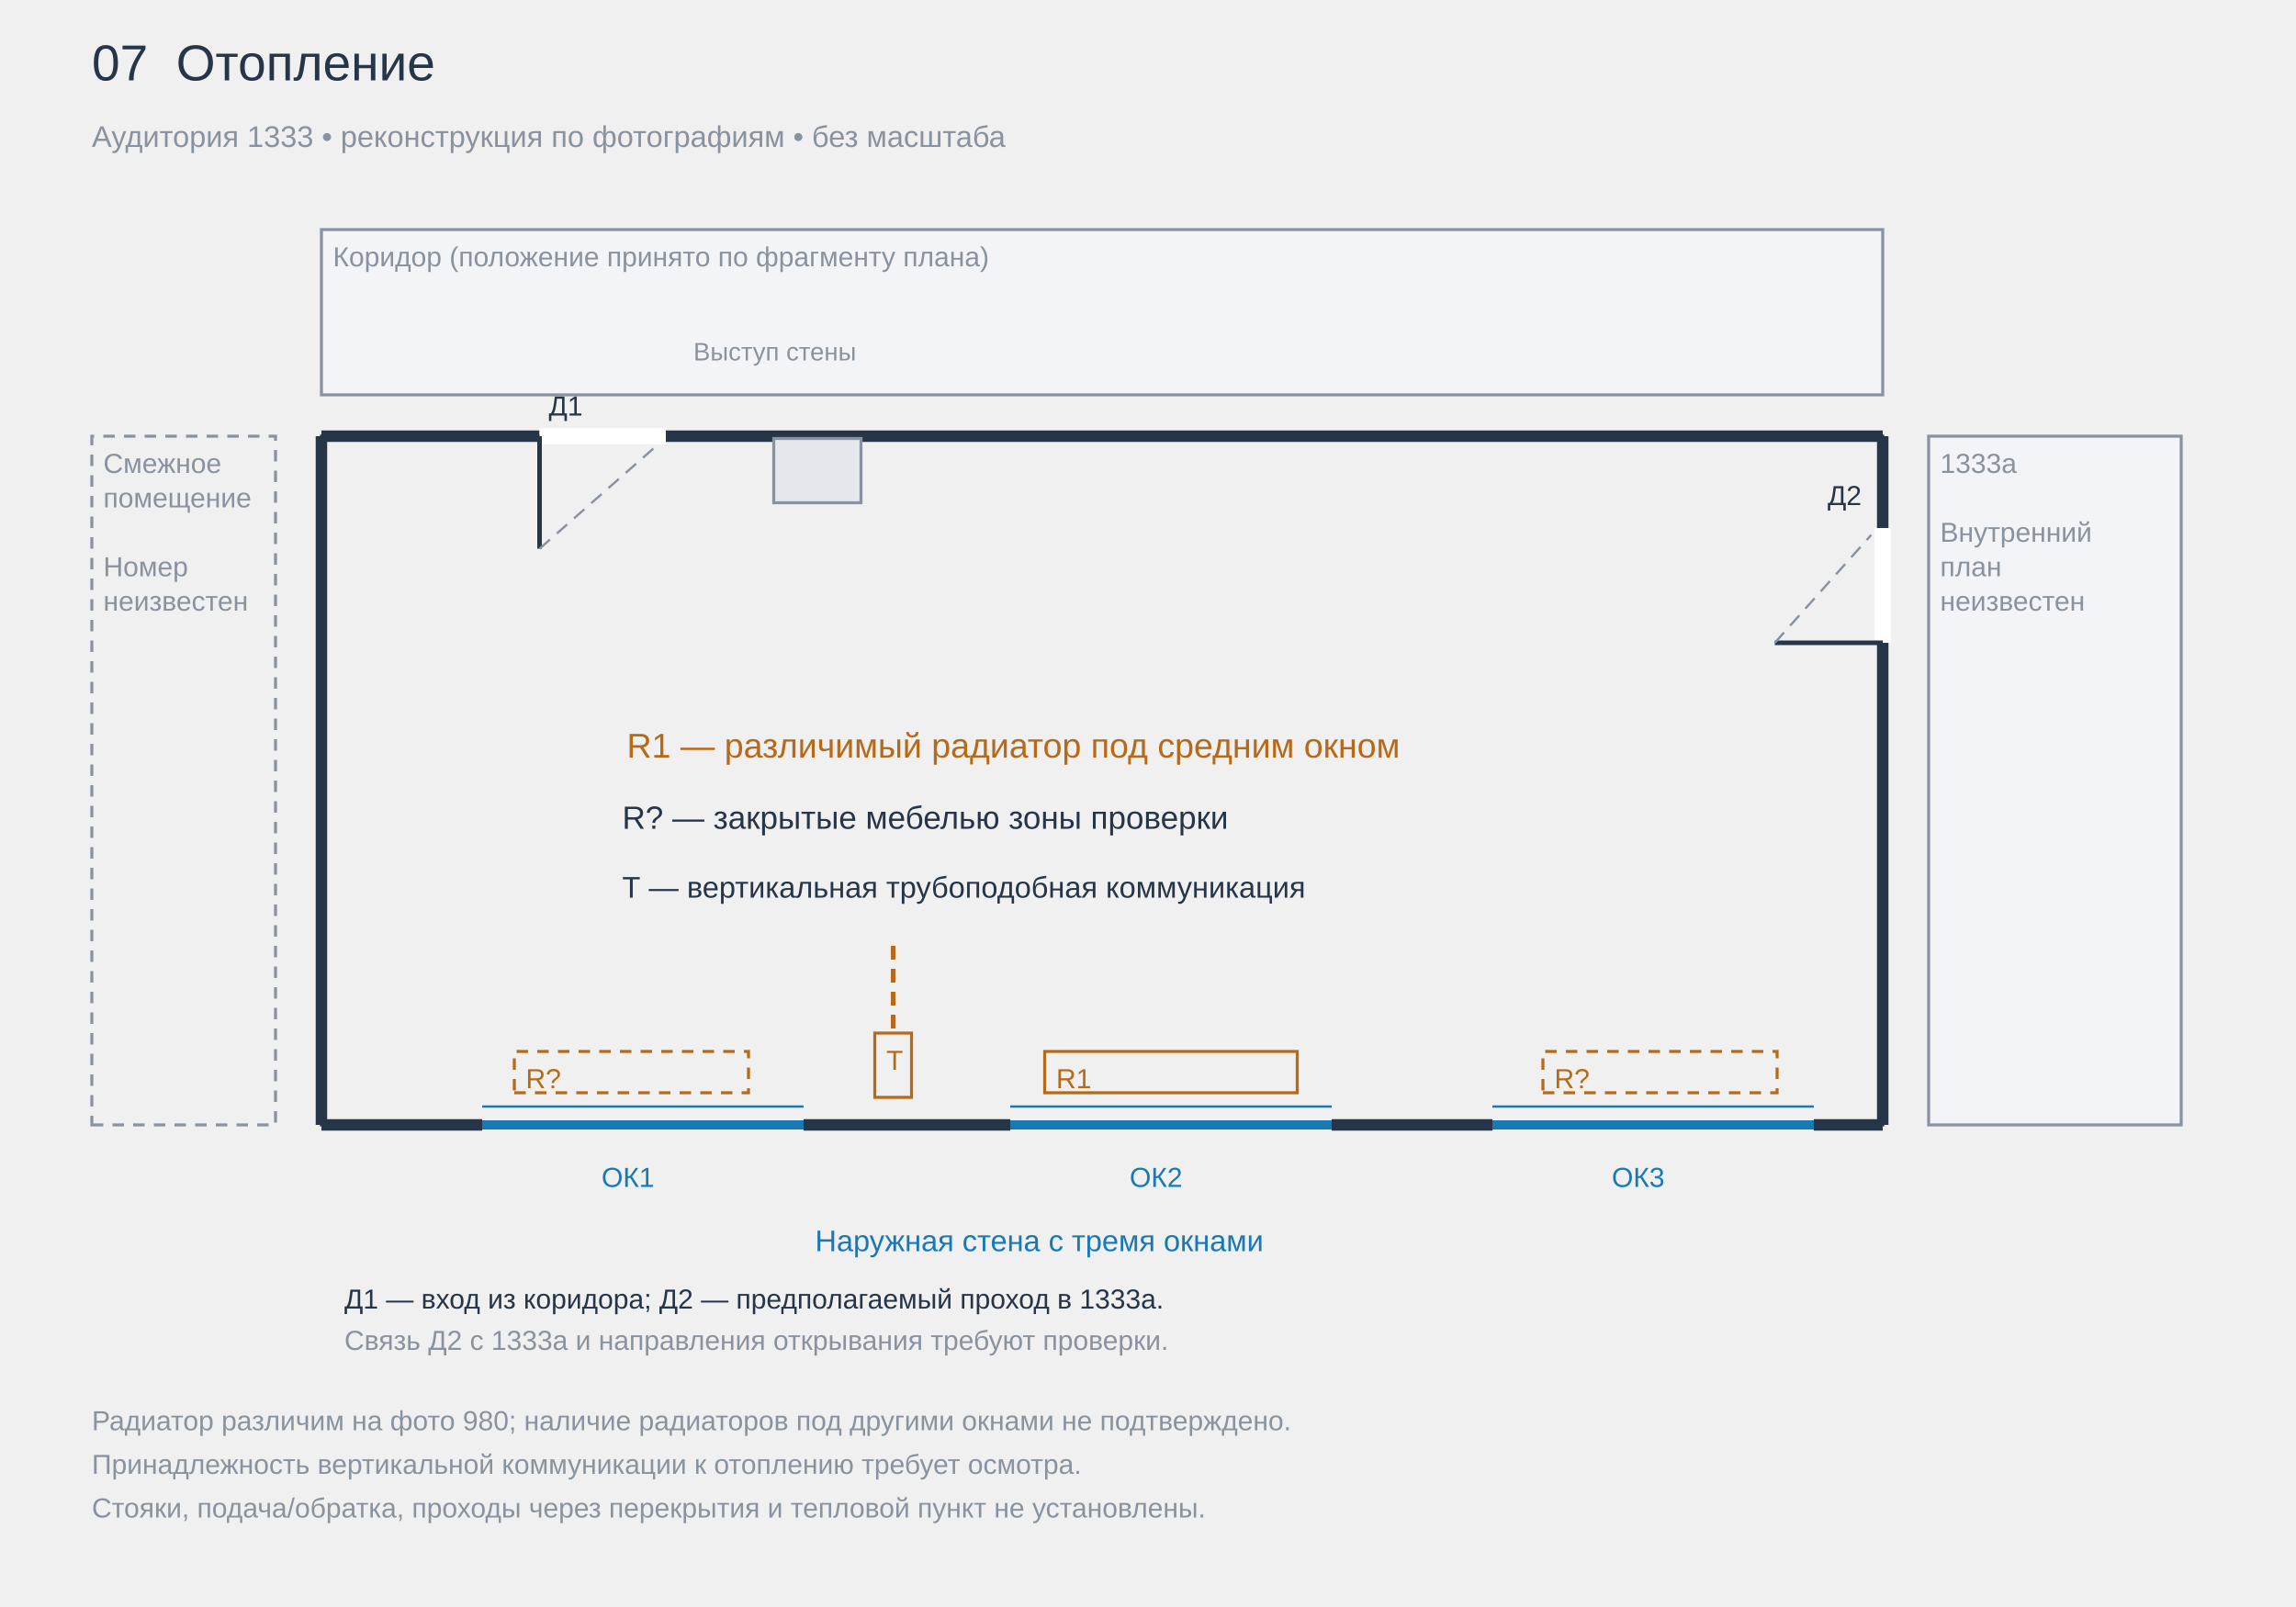
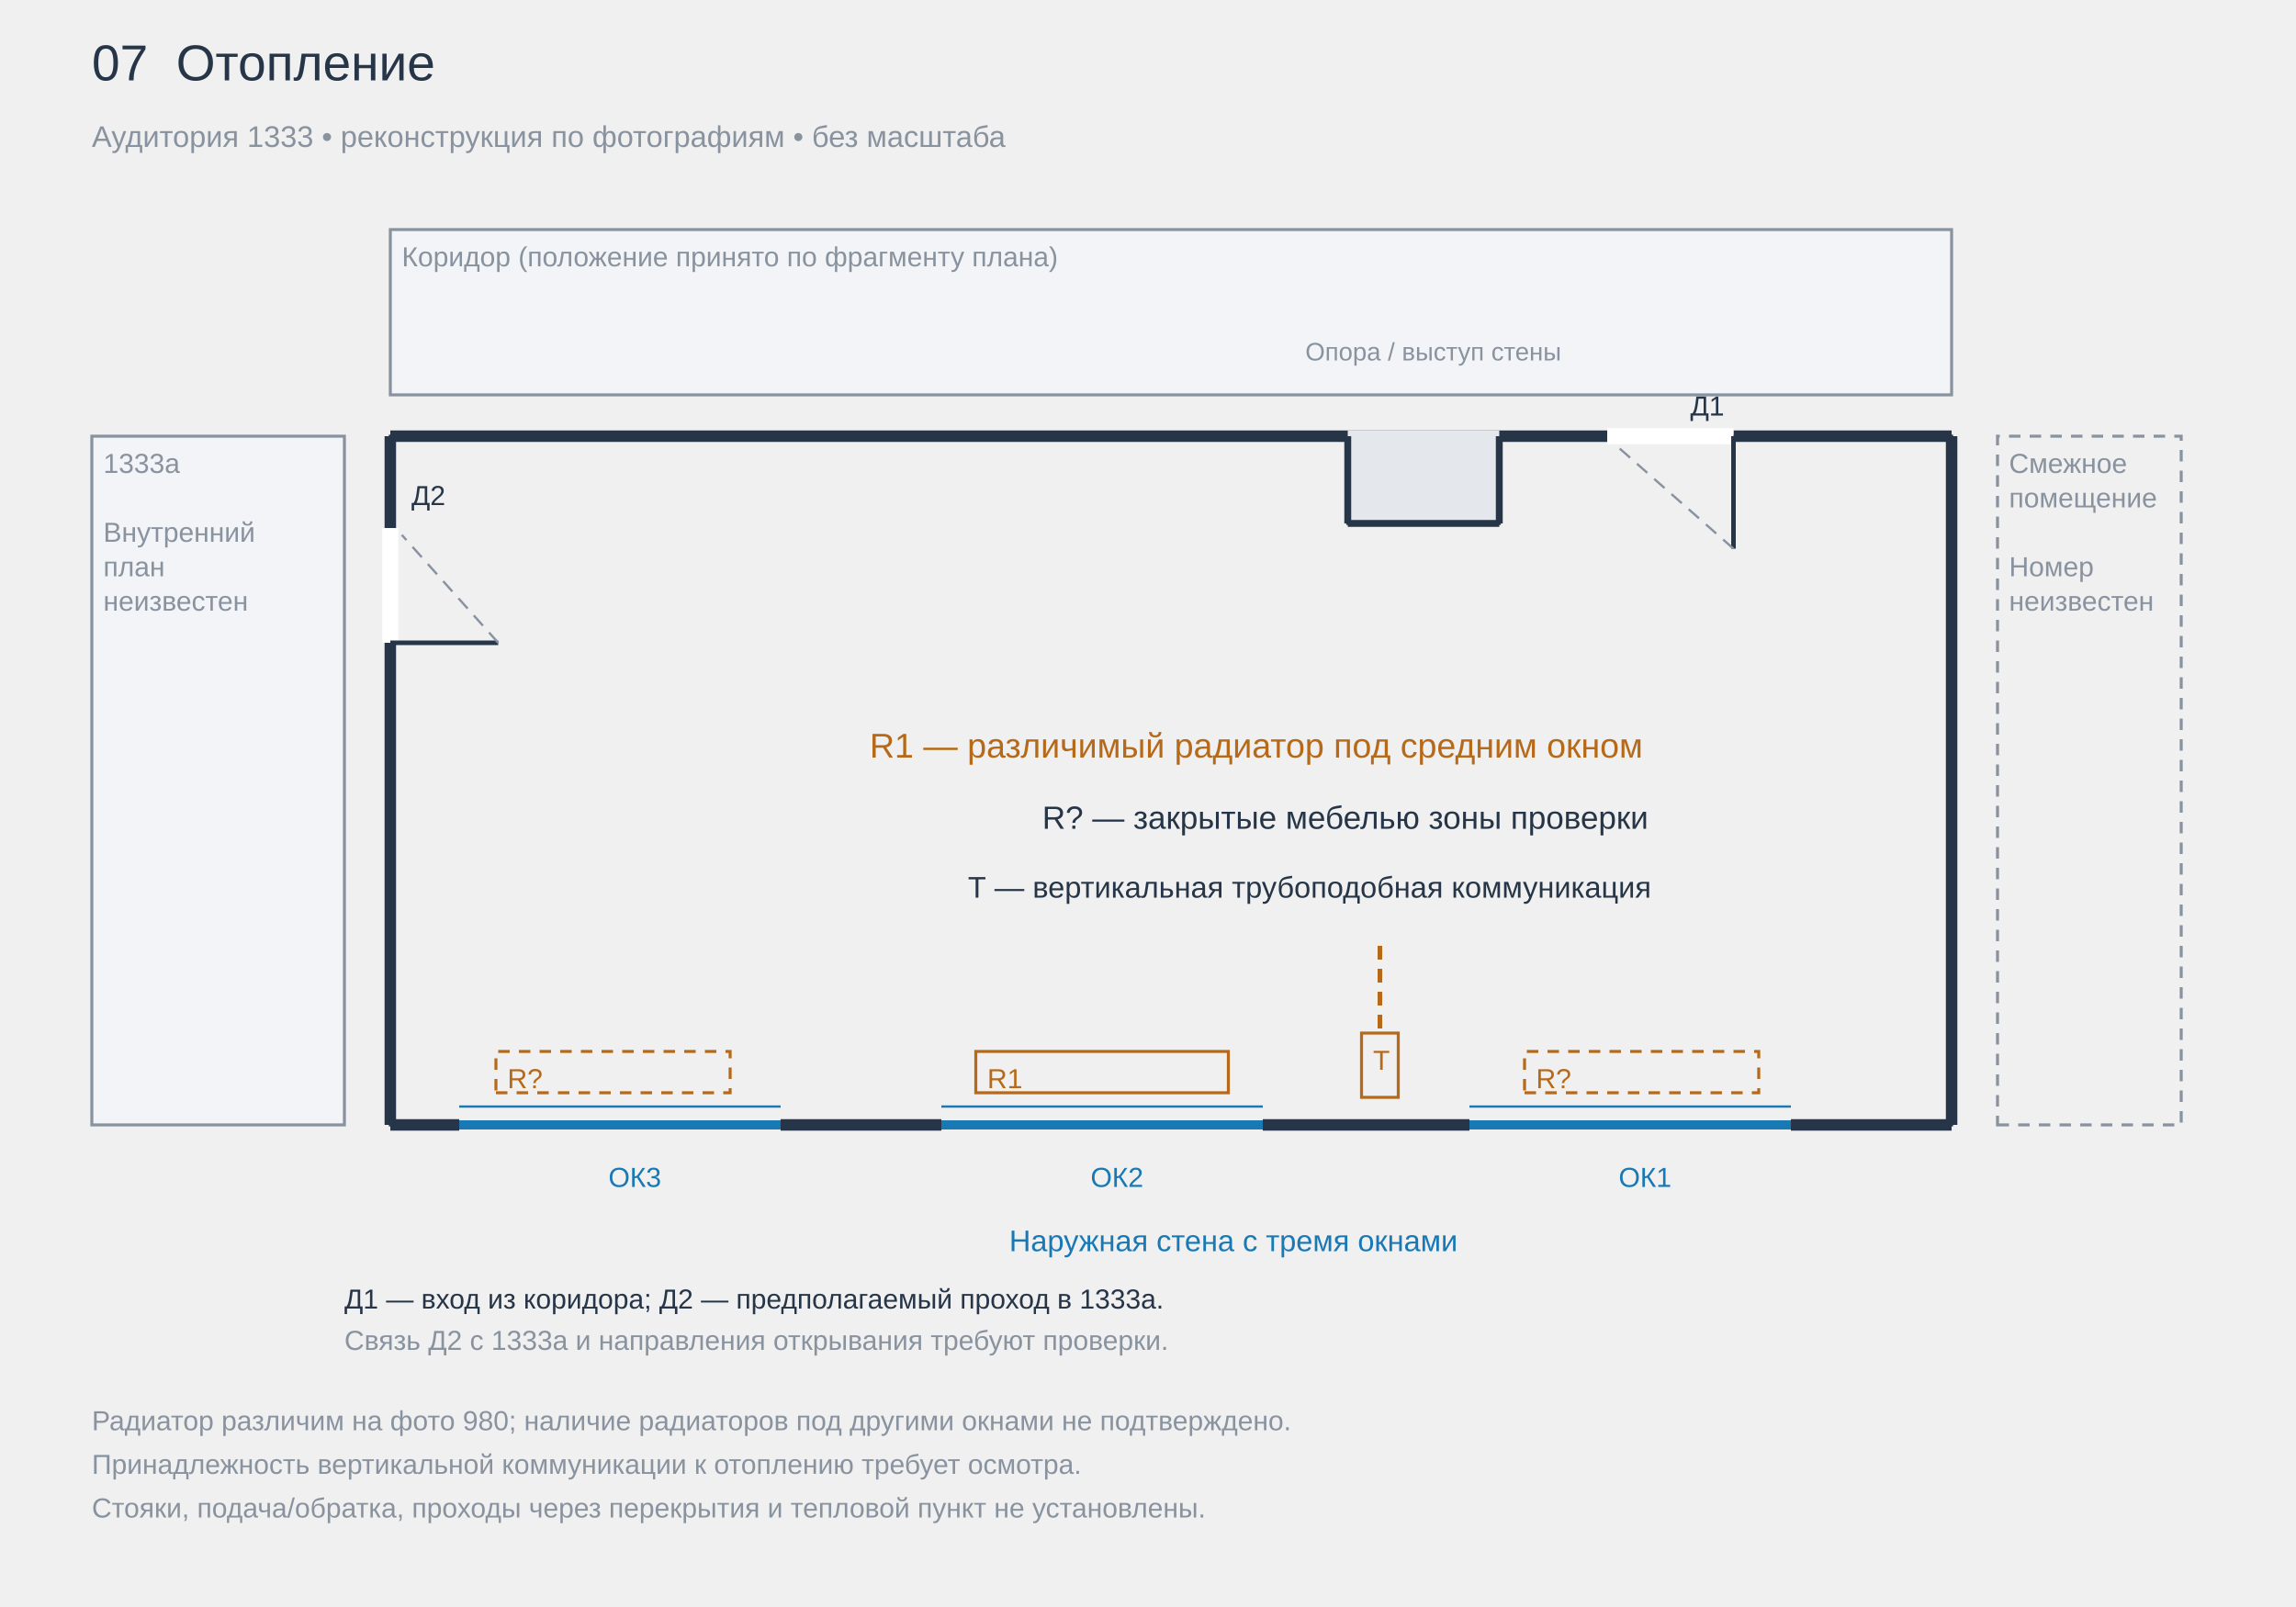
<svg xmlns="http://www.w3.org/2000/svg" version="1.1" width="1000" height="700" viewBox="0 0 1000 700">
  <text fill="#263547" xml:space="preserve" transform="matrix(1 0 -0 1 0 700)" font-size="22" font-family="Arial">
    <tspan y="-665" x="40 52.232 64.464 70.558 76.652 93.746 103.822 116.054 127.956 140.782 153.014 165.158 177.434">07  Отопление</tspan>
  </text>
  <text fill="#89939f" xml:space="preserve" transform="matrix(1 0 -0 1 0 700)" font-size="13" font-family="Arial">
    <tspan y="-636" x="40 48.658 55.158 62.737 69.991 75.945 83.173 90.401 97.655 104.688 108.289 115.517 119.846 127.074 134.302 141.53 145.131 149.681 153.282 160.51 167.738 173.419 180.647 187.823 194.323 200.277 207.505 214.005 219.686 227.122 234.376 241.409 245.01 252.043 259.271 262.872 273.558 280.786 286.74 293.968 298.7 305.928 313.156 323.842 331.096 338.129 347.06 350.661 355.211 358.812 366.248 373.476 379.43 383.031 391.962 399.19 405.69 416.116 422.07 429.298 436.734">Аудитория 1­333 • реконструкция по фотографиям • без масштаба</tspan>
  </text>
-   <path transform="matrix(1,0,0,-1,0,700)" d="M140 528H820V600H140Z" fill="#f2f4f7" />
-   <path transform="matrix(1,0,0,-1,0,700)" stroke-width="1.3" stroke-linecap="butt" stroke-miterlimit="10" stroke-linejoin="miter" fill="none" stroke="#89939f" d="M140 528H820V600H140Z" />
+   <path transform="matrix(1,0,0,-1,0,700)" d="M170 528H850V600H170Z" fill="#f2f4f7" />
+   <path transform="matrix(1,0,0,-1,0,700)" stroke-width="1.3" stroke-linecap="butt" stroke-miterlimit="10" stroke-linejoin="miter" fill="none" stroke="#89939f" d="M170 528H850V600H170Z" />
  <text fill="#89939f" xml:space="preserve" transform="matrix(1 0 -0 1 0 700)" font-size="12" font-family="Arial">
-     <tspan y="-584" x="145 151.984 158.656 165.328 172.024 179.02 185.692 192.364 195.688 199.684 206.176 212.848 219.844 226.516 234.532 241.204 247.828 254.524 261.196 264.52 271.012 277.684 284.38 291.004 297.496 302.992 309.664 312.988 319.48 326.152 329.476 339.34 346.012 352.684 357.052 365.296 371.968 378.592 384.088 390.088 393.412 399.904 406.9 413.572 420.196 426.868">Коридор (положение принято по фрагменту плана)</tspan>
+     <tspan y="-584" x="175 181.984 188.656 195.328 202.024 209.02 215.692 222.364 225.688 229.684 236.176 242.848 249.844 256.516 264.532 271.204 277.828 284.524 291.196 294.52 301.012 307.684 314.38 321.004 327.496 332.992 339.664 342.988 349.48 356.152 359.476 369.34 376.012 382.684 387.052 395.296 401.968 408.592 414.088 420.088 423.412 429.904 436.9 443.572 450.196 456.868">Коридор (положение принято по фрагменту плана)</tspan>
  </text>
-   <path transform="matrix(1,0,0,-1,0,700)" d="M840 210H950V510H840Z" fill="#f2f4f7" />
-   <path transform="matrix(1,0,0,-1,0,700)" stroke-width="1.3" stroke-linecap="butt" stroke-miterlimit="10" stroke-linejoin="miter" fill="none" stroke="#89939f" d="M840 210H950V510H840Z" />
+   <path transform="matrix(1,0,0,-1,0,700)" d="M40 210H150V510H40Z" fill="#f2f4f7" />
+   <path transform="matrix(1,0,0,-1,0,700)" stroke-width="1.3" stroke-linecap="butt" stroke-miterlimit="10" stroke-linejoin="miter" fill="none" stroke="#89939f" d="M40 210H150V510H40Z" />
  <text fill="#89939f" xml:space="preserve" transform="matrix(1 0 -0 1 0 700)" font-size="12" font-family="Arial">
-     <tspan y="-494" x="845 851.672 855.668 862.34 869.012 875.684">1­333а</tspan>
+     <tspan y="-494" x="45 51.672 55.668 62.34 69.012 75.684">1­333а</tspan>
  </text>
  <text fill="#89939f" xml:space="preserve" transform="matrix(1 0 -0 1 0 700)" font-size="12" font-family="Arial">
-     <tspan y="-464" x="845 852.992 859.616 865.616 871.112 877.784 884.456 891.08 897.704 904.4">Внутренний</tspan>
+     <tspan y="-464" x="45 52.992 59.616 65.616 71.112 77.784 84.456 91.08 97.704 104.4">Внутренний</tspan>
  </text>
  <text fill="#89939f" xml:space="preserve" transform="matrix(1 0 -0 1 0 700)" font-size="12" font-family="Arial">
-     <tspan y="-449" x="845 851.492 858.488 865.16">план</tspan>
-   </text>
-   <text fill="#89939f" xml:space="preserve" transform="matrix(1 0 -0 1 0 700)" font-size="12" font-family="Arial">
-     <tspan y="-434" x="845 851.624 858.296 864.992 870.488 876.86 883.532 889.532 895.028 901.7">неизвестен</tspan>
-   </text>
-   <path transform="matrix(1,0,0,-1,0,700)" stroke-width="1.3" stroke-linecap="butt" stroke-dasharray="5,4" stroke-miterlimit="10" stroke-linejoin="miter" fill="none" stroke="#89939f" d="M40 210H120V510H40Z" />
-   <text fill="#89939f" xml:space="preserve" transform="matrix(1 0 -0 1 0 700)" font-size="12" font-family="Arial">
-     <tspan y="-494" x="45 53.664 61.908 68.58 76.596 83.22 89.892">Смежное</tspan>
-   </text>
-   <text fill="#89939f" xml:space="preserve" transform="matrix(1 0 -0 1 0 700)" font-size="12" font-family="Arial">
-     <tspan y="-479" x="45 51.492 58.164 66.408 73.08 82.944 89.616 96.24 102.936">помещение</tspan>
-   </text>
-   <text fill="#89939f" xml:space="preserve" transform="matrix(1 0 -0 1 0 700)" font-size="12" font-family="Arial">
-     <tspan y="-449" x="45 53.664 60.336 68.58 75.252">Номер</tspan>
+     <tspan y="-449" x="45 51.492 58.488 65.16">план</tspan>
  </text>
  <text fill="#89939f" xml:space="preserve" transform="matrix(1 0 -0 1 0 700)" font-size="12" font-family="Arial">
    <tspan y="-434" x="45 51.624 58.296 64.992 70.488 76.86 83.532 89.532 95.028 101.7">неизвестен</tspan>
  </text>
-   <path transform="matrix(1,0,0,-1,0,700)" stroke-width="1.3" stroke-linecap="butt" stroke-miterlimit="10" stroke-linejoin="miter" fill="none" stroke="#263547" d="M140 210H820V510H140Z" />
-   <path transform="matrix(1,0,0,-1,0,700)" stroke-width="5" stroke-linecap="butt" stroke-miterlimit="10" stroke-linejoin="miter" fill="none" stroke="#263547" d="M140 510H235" />
-   <path transform="matrix(1,0,0,-1,0,700)" stroke-width="5" stroke-linecap="butt" stroke-miterlimit="10" stroke-linejoin="miter" fill="none" stroke="#263547" d="M290 510H820" />
-   <path transform="matrix(1,0,0,-1,0,700)" stroke-width="5" stroke-linecap="butt" stroke-miterlimit="10" stroke-linejoin="miter" fill="none" stroke="#263547" d="M140 510V210" />
-   <path transform="matrix(1,0,0,-1,0,700)" stroke-width="5" stroke-linecap="butt" stroke-miterlimit="10" stroke-linejoin="miter" fill="none" stroke="#263547" d="M820 510V470" />
-   <path transform="matrix(1,0,0,-1,0,700)" stroke-width="5" stroke-linecap="butt" stroke-miterlimit="10" stroke-linejoin="miter" fill="none" stroke="#263547" d="M820 420V210" />
-   <path transform="matrix(1,0,0,-1,0,700)" stroke-width="5" stroke-linecap="butt" stroke-miterlimit="10" stroke-linejoin="miter" fill="none" stroke="#263547" d="M140 210H210" />
-   <path transform="matrix(1,0,0,-1,0,700)" stroke-width="5" stroke-linecap="butt" stroke-miterlimit="10" stroke-linejoin="miter" fill="none" stroke="#263547" d="M350 210H440" />
-   <path transform="matrix(1,0,0,-1,0,700)" stroke-width="5" stroke-linecap="butt" stroke-miterlimit="10" stroke-linejoin="miter" fill="none" stroke="#263547" d="M580 210H650" />
-   <path transform="matrix(1,0,0,-1,0,700)" stroke-width="5" stroke-linecap="butt" stroke-miterlimit="10" stroke-linejoin="miter" fill="none" stroke="#263547" d="M790 210H820" />
-   <path transform="matrix(1,0,0,-1,0,700)" stroke-width="7" stroke-linecap="butt" stroke-miterlimit="10" stroke-linejoin="miter" fill="none" stroke="#ffffff" d="M235 510H290" />
-   <path transform="matrix(1,0,0,-1,0,700)" stroke-width="7" stroke-linecap="butt" stroke-miterlimit="10" stroke-linejoin="miter" fill="none" stroke="#ffffff" d="M820 470V420" />
-   <path transform="matrix(1,0,0,-1,0,700)" stroke-width="2" stroke-linecap="butt" stroke-miterlimit="10" stroke-linejoin="miter" fill="none" stroke="#263547" d="M235 510V461" />
-   <path transform="matrix(1,0,0,-1,0,700)" stroke-width="1" stroke-linecap="butt" stroke-dasharray="6,4" stroke-miterlimit="10" stroke-linejoin="miter" fill="none" stroke="#89939f" d="M235 461 285 505" />
+   <path transform="matrix(1,0,0,-1,0,700)" stroke-width="1.3" stroke-linecap="butt" stroke-dasharray="5,4" stroke-miterlimit="10" stroke-linejoin="miter" fill="none" stroke="#89939f" d="M870 210H950V510H870Z" />
+   <text fill="#89939f" xml:space="preserve" transform="matrix(1 0 -0 1 0 700)" font-size="12" font-family="Arial">
+     <tspan y="-494" x="875 883.664 891.908 898.58 906.596 913.22 919.892">Смежное</tspan>
+   </text>
+   <text fill="#89939f" xml:space="preserve" transform="matrix(1 0 -0 1 0 700)" font-size="12" font-family="Arial">
+     <tspan y="-479" x="875 881.492 888.164 896.408 903.08 912.944 919.616 926.24 932.936">помещение</tspan>
+   </text>
+   <text fill="#89939f" xml:space="preserve" transform="matrix(1 0 -0 1 0 700)" font-size="12" font-family="Arial">
+     <tspan y="-449" x="875 883.664 890.336 898.58 905.252">Номер</tspan>
+   </text>
+   <text fill="#89939f" xml:space="preserve" transform="matrix(1 0 -0 1 0 700)" font-size="12" font-family="Arial">
+     <tspan y="-434" x="875 881.624 888.296 894.992 900.488 906.86 913.532 919.532 925.028 931.7">неизвестен</tspan>
+   </text>
+   <path transform="matrix(1,0,0,-1,0,700)" stroke-width="1.3" stroke-linecap="butt" stroke-miterlimit="10" stroke-linejoin="miter" fill="none" stroke="#263547" d="M170 210H850V510H170Z" />
+   <path transform="matrix(1,0,0,-1,0,700)" stroke-width="5" stroke-linecap="butt" stroke-miterlimit="10" stroke-linejoin="miter" fill="none" stroke="#263547" d="M850 510H755" />
+   <path transform="matrix(1,0,0,-1,0,700)" stroke-width="5" stroke-linecap="butt" stroke-miterlimit="10" stroke-linejoin="miter" fill="none" stroke="#263547" d="M700 510H170" />
+   <path transform="matrix(1,0,0,-1,0,700)" stroke-width="5" stroke-linecap="butt" stroke-miterlimit="10" stroke-linejoin="miter" fill="none" stroke="#263547" d="M850 510V210" />
+   <path transform="matrix(1,0,0,-1,0,700)" stroke-width="5" stroke-linecap="butt" stroke-miterlimit="10" stroke-linejoin="miter" fill="none" stroke="#263547" d="M170 510V470" />
+   <path transform="matrix(1,0,0,-1,0,700)" stroke-width="5" stroke-linecap="butt" stroke-miterlimit="10" stroke-linejoin="miter" fill="none" stroke="#263547" d="M170 420V210" />
+   <path transform="matrix(1,0,0,-1,0,700)" stroke-width="5" stroke-linecap="butt" stroke-miterlimit="10" stroke-linejoin="miter" fill="none" stroke="#263547" d="M850 210H780" />
+   <path transform="matrix(1,0,0,-1,0,700)" stroke-width="5" stroke-linecap="butt" stroke-miterlimit="10" stroke-linejoin="miter" fill="none" stroke="#263547" d="M640 210H550" />
+   <path transform="matrix(1,0,0,-1,0,700)" stroke-width="5" stroke-linecap="butt" stroke-miterlimit="10" stroke-linejoin="miter" fill="none" stroke="#263547" d="M410 210H340" />
+   <path transform="matrix(1,0,0,-1,0,700)" stroke-width="5" stroke-linecap="butt" stroke-miterlimit="10" stroke-linejoin="miter" fill="none" stroke="#263547" d="M200 210H170" />
+   <path transform="matrix(1,0,0,-1,0,700)" stroke-width="7" stroke-linecap="butt" stroke-miterlimit="10" stroke-linejoin="miter" fill="none" stroke="#ffffff" d="M755 510H700" />
+   <path transform="matrix(1,0,0,-1,0,700)" stroke-width="7" stroke-linecap="butt" stroke-miterlimit="10" stroke-linejoin="miter" fill="none" stroke="#ffffff" d="M170 470V420" />
+   <path transform="matrix(1,0,0,-1,0,700)" stroke-width="2" stroke-linecap="butt" stroke-miterlimit="10" stroke-linejoin="miter" fill="none" stroke="#263547" d="M755 510V461" />
+   <path transform="matrix(1,0,0,-1,0,700)" stroke-width="1" stroke-linecap="butt" stroke-dasharray="6,4" stroke-miterlimit="10" stroke-linejoin="miter" fill="none" stroke="#89939f" d="M755 461 705 505" />
  <text fill="#263547" xml:space="preserve" transform="matrix(1 0 -0 1 0 700)" font-size="12" font-family="Arial">
-     <tspan y="-519" x="239 247.124">Д1</tspan>
+     <tspan y="-519" x="736.199 744.323">Д1</tspan>
  </text>
-   <path transform="matrix(1,0,0,-1,0,700)" stroke-width="2" stroke-linecap="butt" stroke-miterlimit="10" stroke-linejoin="miter" fill="none" stroke="#263547" d="M820 420H773" />
-   <path transform="matrix(1,0,0,-1,0,700)" stroke-width="1" stroke-linecap="butt" stroke-dasharray="6,4" stroke-miterlimit="10" stroke-linejoin="miter" fill="none" stroke="#89939f" d="M773 420 815 467" />
+   <path transform="matrix(1,0,0,-1,0,700)" stroke-width="2" stroke-linecap="butt" stroke-miterlimit="10" stroke-linejoin="miter" fill="none" stroke="#263547" d="M170 420H217" />
+   <path transform="matrix(1,0,0,-1,0,700)" stroke-width="1" stroke-linecap="butt" stroke-dasharray="6,4" stroke-miterlimit="10" stroke-linejoin="miter" fill="none" stroke="#89939f" d="M217 420 175 467" />
  <text fill="#263547" xml:space="preserve" transform="matrix(1 0 -0 1 0 700)" font-size="12" font-family="Arial">
-     <tspan y="-480" x="796 804.124">Д2</tspan>
+     <tspan y="-480" x="179.199 187.323">Д2</tspan>
  </text>
-   <path transform="matrix(1,0,0,-1,0,700)" stroke-width="4" stroke-linecap="butt" stroke-miterlimit="10" stroke-linejoin="miter" fill="none" stroke="#1879b5" d="M210 210H350" />
-   <path transform="matrix(1,0,0,-1,0,700)" stroke-width="1" stroke-linecap="butt" stroke-miterlimit="10" stroke-linejoin="miter" fill="none" stroke="#1879b5" d="M210 218H350" />
+   <path transform="matrix(1,0,0,-1,0,700)" stroke-width="4" stroke-linecap="butt" stroke-miterlimit="10" stroke-linejoin="miter" fill="none" stroke="#1879b5" d="M780 210H640" />
+   <path transform="matrix(1,0,0,-1,0,700)" stroke-width="1" stroke-linecap="butt" stroke-miterlimit="10" stroke-linejoin="miter" fill="none" stroke="#1879b5" d="M780 218H640" />
  <text fill="#1879b5" xml:space="preserve" transform="matrix(1 0 -0 1 0 700)" font-size="12" font-family="Arial">
-     <tspan y="-183" x="262 271.324 278.308">ОК1</tspan>
+     <tspan y="-183" x="705.002 714.326 721.31">ОК1</tspan>
  </text>
-   <path transform="matrix(1,0,0,-1,0,700)" stroke-width="4" stroke-linecap="butt" stroke-miterlimit="10" stroke-linejoin="miter" fill="none" stroke="#1879b5" d="M440 210H580" />
-   <path transform="matrix(1,0,0,-1,0,700)" stroke-width="1" stroke-linecap="butt" stroke-miterlimit="10" stroke-linejoin="miter" fill="none" stroke="#1879b5" d="M440 218H580" />
+   <path transform="matrix(1,0,0,-1,0,700)" stroke-width="4" stroke-linecap="butt" stroke-miterlimit="10" stroke-linejoin="miter" fill="none" stroke="#1879b5" d="M550 210H410" />
+   <path transform="matrix(1,0,0,-1,0,700)" stroke-width="1" stroke-linecap="butt" stroke-miterlimit="10" stroke-linejoin="miter" fill="none" stroke="#1879b5" d="M550 218H410" />
  <text fill="#1879b5" xml:space="preserve" transform="matrix(1 0 -0 1 0 700)" font-size="12" font-family="Arial">
-     <tspan y="-183" x="492 501.324 508.308">ОК2</tspan>
+     <tspan y="-183" x="475.002 484.326 491.31">ОК2</tspan>
  </text>
-   <path transform="matrix(1,0,0,-1,0,700)" stroke-width="4" stroke-linecap="butt" stroke-miterlimit="10" stroke-linejoin="miter" fill="none" stroke="#1879b5" d="M650 210H790" />
-   <path transform="matrix(1,0,0,-1,0,700)" stroke-width="1" stroke-linecap="butt" stroke-miterlimit="10" stroke-linejoin="miter" fill="none" stroke="#1879b5" d="M650 218H790" />
+   <path transform="matrix(1,0,0,-1,0,700)" stroke-width="4" stroke-linecap="butt" stroke-miterlimit="10" stroke-linejoin="miter" fill="none" stroke="#1879b5" d="M340 210H200" />
+   <path transform="matrix(1,0,0,-1,0,700)" stroke-width="1" stroke-linecap="butt" stroke-miterlimit="10" stroke-linejoin="miter" fill="none" stroke="#1879b5" d="M340 218H200" />
  <text fill="#1879b5" xml:space="preserve" transform="matrix(1 0 -0 1 0 700)" font-size="12" font-family="Arial">
-     <tspan y="-183" x="702 711.324 718.308">ОК3</tspan>
+     <tspan y="-183" x="265.002 274.326 281.31">ОК3</tspan>
  </text>
  <text fill="#1879b5" xml:space="preserve" transform="matrix(1 0 -0 1 0 700)" font-size="13" font-family="Arial">
-     <tspan y="-155" x="355 364.386 371.614 378.842 385.342 394.026 401.202 408.43 415.463 419.064 425.564 431.518 438.746 445.922 453.15 456.751 463.251 466.852 472.806 480.034 487.262 496.193 503.226 506.827 514.055 519.736 526.912 534.14 543.071">Наружная стена с тремя окнами</tspan>
+     <tspan y="-155" x="439.549 448.935 456.163 463.391 469.891 478.575 485.751 492.979 500.012 503.613 510.113 516.067 523.295 530.471 537.699 541.3 547.8 551.401 557.355 564.583 571.811 580.742 587.775 591.376 598.605 604.285 611.462 618.69 627.621">Наружная стена с тремя окнами</tspan>
  </text>
-   <path transform="matrix(1,0,0,-1,0,700)" d="M337 481H375V509H337Z" fill="#e4e7eb" />
-   <path transform="matrix(1,0,0,-1,0,700)" stroke-width="1.3" stroke-linecap="butt" stroke-miterlimit="10" stroke-linejoin="miter" fill="none" stroke="#89939f" d="M337 481H375V509H337Z" />
+   <path transform="matrix(1,0,0,-1,0,700)" d="M587 472H653V510H587Z" fill="#e4e7eb" />
+   <path transform="matrix(1,0,0,-1,0,700)" stroke-width="1.3" stroke-linecap="butt" stroke-miterlimit="10" stroke-linejoin="miter" fill="none" stroke="#263547" d="M587 472H653V510H587Z" />
+   <path transform="matrix(1,0,0,-1,0,700)" stroke-width="5" stroke-linecap="butt" stroke-miterlimit="10" stroke-linejoin="miter" fill="none" stroke="#e4e7eb" d="M653 510H587" />
+   <path transform="matrix(1,0,0,-1,0,700)" stroke-width="3" stroke-linecap="butt" stroke-miterlimit="10" stroke-linejoin="miter" fill="none" stroke="#263547" d="M653 510V472" />
+   <path transform="matrix(1,0,0,-1,0,700)" stroke-width="3" stroke-linecap="butt" stroke-miterlimit="10" stroke-linejoin="miter" fill="none" stroke="#263547" d="M653 472H587" />
+   <path transform="matrix(1,0,0,-1,0,700)" stroke-width="3" stroke-linecap="butt" stroke-miterlimit="10" stroke-linejoin="miter" fill="none" stroke="#263547" d="M587 472V510" />
  <text fill="#89939f" xml:space="preserve" transform="matrix(1 0 -0 1 0 700)" font-size="11" font-family="Arial">
-     <tspan y="-543" x="302 309.326 317.224 322.724 327.762 333.262 339.213 342.26 347.76 352.798 358.914 364.986">Выступ стены</tspan>
+     <tspan y="-543" x="568.528 577.075 583.026 589.142 595.258 601.374 604.421 607.468 610.515 616.356 624.254 629.754 634.792 640.292 646.243 649.29 654.79 659.828 665.944 672.016">Опора / выступ стены</tspan>
  </text>
  <text fill="#263547" xml:space="preserve" transform="matrix(1 0 -0 1 0 700)" font-size="12" font-family="Arial">
    <tspan y="-130" x="150 158.124 164.796 168.12 180.12 183.444 189.816 195.816 202.488 209.484 212.808 219.504 225 228.324 233.568 240.24 246.912 253.608 260.604 267.276 273.948 280.62 283.944 287.268 295.392 302.064 305.388 317.388 320.712 327.204 333.876 340.548 347.544 354.036 360.708 367.704 374.376 378.744 385.416 392.088 400.332 408.948 415.644 418.968 425.46 432.132 438.804 444.804 451.476 458.472 461.796 468.168 471.492 478.164 482.16 488.832 495.504 502.176 508.848">Д1 — вход из коридора; Д2 — предполагаемый проход в 1­333а.</tspan>
  </text>
  <text fill="#89939f" xml:space="preserve" transform="matrix(1 0 -0 1 0 700)" font-size="12" font-family="Arial">
    <tspan y="-112" x="150 158.664 165.036 171.528 177.024 183.264 186.588 194.712 201.384 204.708 210.708 214.032 220.704 224.7 231.372 238.044 244.716 251.388 254.712 261.408 264.732 271.356 278.028 284.52 291.192 297.864 304.236 311.232 317.904 324.528 331.224 337.716 341.04 347.712 353.208 358.452 365.124 373.74 380.112 386.784 393.408 400.104 406.596 409.92 415.416 422.088 428.76 435.624 441.624 450.624 456.12 459.444 465.936 472.608 479.28 485.652 492.324 498.996 504.24 510.936">Связь Д2 с 1­333а и направления открывания требуют проверки.</tspan>
  </text>
-   <path transform="matrix(1,0,0,-1,0,700)" stroke-width="1.3" stroke-linecap="butt" stroke-miterlimit="10" stroke-linejoin="miter" fill="none" stroke="#b66a19" d="M455 224H565V242H455Z" />
+   <path transform="matrix(1,0,0,-1,0,700)" stroke-width="1.3" stroke-linecap="butt" stroke-miterlimit="10" stroke-linejoin="miter" fill="none" stroke="#b66a19" d="M425 224H535V242H425Z" />
  <text fill="#b66a19" xml:space="preserve" transform="matrix(1 0 -0 1 0 700)" font-size="12" font-family="Arial">
-     <tspan y="-226" x="460 468.664">R1</tspan>
+     <tspan y="-226" x="430 438.664">R1</tspan>
  </text>
-   <path transform="matrix(1,0,0,-1,0,700)" stroke-width="1.3" stroke-linecap="butt" stroke-dasharray="5,4" stroke-miterlimit="10" stroke-linejoin="miter" fill="none" stroke="#b66a19" d="M224 224H326V242H224Z" />
+   <path transform="matrix(1,0,0,-1,0,700)" stroke-width="1.3" stroke-linecap="butt" stroke-dasharray="5,4" stroke-miterlimit="10" stroke-linejoin="miter" fill="none" stroke="#b66a19" d="M664 224H766V242H664Z" />
  <text fill="#b66a19" xml:space="preserve" transform="matrix(1 0 -0 1 0 700)" font-size="12" font-family="Arial">
-     <tspan y="-226" x="229 237.664">R?</tspan>
+     <tspan y="-226" x="669 677.664">R?</tspan>
  </text>
-   <path transform="matrix(1,0,0,-1,0,700)" stroke-width="1.3" stroke-linecap="butt" stroke-dasharray="5,4" stroke-miterlimit="10" stroke-linejoin="miter" fill="none" stroke="#b66a19" d="M672 224H774V242H672Z" />
+   <path transform="matrix(1,0,0,-1,0,700)" stroke-width="1.3" stroke-linecap="butt" stroke-dasharray="5,4" stroke-miterlimit="10" stroke-linejoin="miter" fill="none" stroke="#b66a19" d="M216 224H318V242H216Z" />
  <text fill="#b66a19" xml:space="preserve" transform="matrix(1 0 -0 1 0 700)" font-size="12" font-family="Arial">
-     <tspan y="-226" x="677 685.664">R?</tspan>
+     <tspan y="-226" x="221 229.664">R?</tspan>
  </text>
-   <path transform="matrix(1,0,0,-1,0,700)" stroke-width="1.3" stroke-linecap="butt" stroke-miterlimit="10" stroke-linejoin="miter" fill="none" stroke="#b66a19" d="M381 222H397V250H381Z" />
+   <path transform="matrix(1,0,0,-1,0,700)" stroke-width="1.3" stroke-linecap="butt" stroke-miterlimit="10" stroke-linejoin="miter" fill="none" stroke="#b66a19" d="M593 222H609V250H593Z" />
  <text fill="#b66a19" xml:space="preserve" transform="matrix(1 0 -0 1 0 700)" font-size="12" font-family="Arial">
-     <tspan y="-234" x="386">Т</tspan>
+     <tspan y="-234" x="598">Т</tspan>
  </text>
-   <path transform="matrix(1,0,0,-1,0,700)" stroke-width="2" stroke-linecap="butt" stroke-dasharray="6,4" stroke-miterlimit="10" stroke-linejoin="miter" fill="none" stroke="#b66a19" d="M389 252V290" />
+   <path transform="matrix(1,0,0,-1,0,700)" stroke-width="2" stroke-linecap="butt" stroke-dasharray="6,4" stroke-miterlimit="10" stroke-linejoin="miter" fill="none" stroke="#b66a19" d="M601 252V290" />
  <text fill="#b66a19" xml:space="preserve" transform="matrix(1 0 -0 1 0 700)" font-size="15" font-family="Arial">
-     <tspan y="-370" x="273 283.83 292.17 296.325 311.325 315.48 323.82 332.16 339.03 347.775 356.145 363.945 372.315 382.62 393.39 401.76 405.915 414.255 422.595 431.34 439.71 448.05 454.92 463.26 471.6 475.755 483.87 492.21 500.955 505.11 512.61 520.95 529.29 538.035 546.315 554.685 564.99 569.145 577.485 584.04 592.32 600.66">R1 — различимый радиатор под средним окном</tspan>
+     <tspan y="-370" x="378.775 389.605 397.945 402.1 417.1 421.255 429.595 437.935 444.805 453.55 461.92 469.72 478.09 488.395 499.165 507.535 511.69 520.03 528.37 537.115 545.485 553.825 560.695 569.035 577.375 581.53 589.645 597.985 606.73 610.885 618.385 626.725 635.065 643.81 652.09 660.46 670.765 674.92 683.26 689.815 698.095 706.435">R1 — различимый радиатор под средним окном</tspan>
  </text>
  <text fill="#263547" xml:space="preserve" transform="matrix(1 0 -0 1 0 700)" font-size="14" font-family="Arial">
-     <tspan y="-339" x="271 281.108 288.892 292.77 306.77 310.648 317.06 324.844 330.962 338.746 348.798 355.21 365.262 373.046 376.924 386.542 394.326 402.334 410.118 418.28 425.56 436.06 439.938 446.35 454.134 461.862 471.914 475.792 483.366 491.15 498.934 506.368 514.152 521.936 528.054">R? — закрытые мебелью зоны проверки</tspan>
+     <tspan y="-339" x="453.93 464.038 471.822 475.7 489.7 493.578 499.99 507.774 513.892 521.676 531.728 538.14 548.192 555.976 559.854 569.472 577.256 585.264 593.048 601.21 608.49 618.99 622.868 629.28 637.064 644.792 654.844 658.722 666.296 674.08 681.864 689.298 697.082 704.866 710.984">R? — закрытые мебелью зоны проверки</tspan>
  </text>
  <text fill="#263547" xml:space="preserve" transform="matrix(1 0 -0 1 0 700)" font-size="13" font-family="Arial">
-     <tspan y="-309" x="271 278.93 282.531 295.531 299.132 306.035 313.263 320.491 326.445 333.699 339.38 346.608 354.187 360.947 368.123 375.351 382.384 385.985 391.939 399.167 405.667 413.103 420.331 427.364 434.592 442.171 449.399 456.835 464.011 471.239 478.272 481.873 487.554 494.782 503.713 512.644 519.144 526.32 533.574 539.255 546.483 553.919 561.173">Т — вертикальная трубоподобная коммуникация</tspan>
+     <tspan y="-309" x="421.568 429.498 433.099 446.099 449.7 456.603 463.831 471.059 477.013 484.267 489.948 497.176 504.755 511.515 518.691 525.919 532.952 536.553 542.507 549.735 556.235 563.671 570.899 577.932 585.16 592.739 599.967 607.403 614.579 621.807 628.84 632.441 638.122 645.35 654.281 663.212 669.712 676.888 684.142 689.823 697.051 704.487 711.741">Т — вертикальная трубоподобная коммуникация</tspan>
  </text>
  <text fill="#89939f" xml:space="preserve" transform="matrix(1 0 -0 1 0 700)" font-size="12" font-family="Arial">
    <tspan y="-77" x="40 47.992 54.664 61.66 68.356 75.028 80.524 87.196 93.868 97.192 103.864 110.536 116.032 123.028 129.724 135.964 142.66 150.904 154.228 160.852 167.524 170.848 180.712 187.384 192.88 199.552 202.876 209.548 216.22 222.892 226.216 229.54 236.164 242.836 249.832 256.528 262.768 269.464 276.136 279.46 286.132 292.804 299.8 306.496 313.168 318.664 325.336 332.008 338.68 345.052 348.376 354.868 361.54 368.536 371.86 378.856 385.528 391.528 395.896 402.592 410.836 417.532 420.856 427.528 432.772 439.396 446.068 454.312 461.008 464.332 470.956 477.628 480.952 487.444 494.116 501.112 506.608 512.98 519.652 526.324 534.34 541.336 548.008 554.632 561.304">Радиатор различим на фото 980; наличие радиаторов под другими окнами не подтверждено.</tspan>
  </text>
  <text fill="#89939f" xml:space="preserve" transform="matrix(1 0 -0 1 0 700)" font-size="12" font-family="Arial">
    <tspan y="-58" x="40 48.616 55.288 61.984 68.608 75.28 82.276 89.272 95.944 103.96 110.584 117.256 123.256 128.752 134.992 138.316 144.688 151.36 158.032 163.528 170.224 175.468 182.14 189.136 195.376 202 208.672 215.368 218.692 223.936 230.608 238.852 247.096 253.096 259.72 266.416 271.66 278.332 285.196 291.892 298.588 301.912 307.156 310.48 317.152 322.648 329.32 335.812 342.808 349.48 356.104 362.8 371.8 375.124 380.62 387.292 393.964 400.828 406.828 413.5 418.996 422.32 428.992 434.992 443.236 449.908 455.404 462.076 468.748">Принадлежность вертикальной коммуникации к отоплению требует осмотра.</tspan>
  </text>
  <text fill="#89939f" xml:space="preserve" transform="matrix(1 0 -0 1 0 700)" font-size="12" font-family="Arial">
    <tspan y="-39" x="40 48.664 54.16 60.832 67.324 72.568 79.264 82.588 85.912 92.404 99.076 106.072 112.744 118.984 125.656 128.98 135.652 142.516 149.188 155.86 161.356 166.6 173.272 176.596 179.92 186.412 193.084 199.756 205.756 212.428 219.424 228.04 231.364 237.604 244.276 250.948 257.62 263.116 266.44 272.932 279.604 286.276 292.948 298.192 304.864 313.48 318.976 325.672 332.164 335.488 342.184 345.508 351.004 357.676 364.168 371.164 377.836 384.208 390.88 397.576 400.9 407.392 413.392 420.016 425.26 430.756 434.08 440.704 447.376 450.7 456.7 462.7 468.196 474.868 481.492 488.164 494.536 501.532 508.204 514.828 523.444">Стояки, подача/обратка, проходы через перекрытия и тепловой пункт не установлены.</tspan>
  </text>
</svg>
